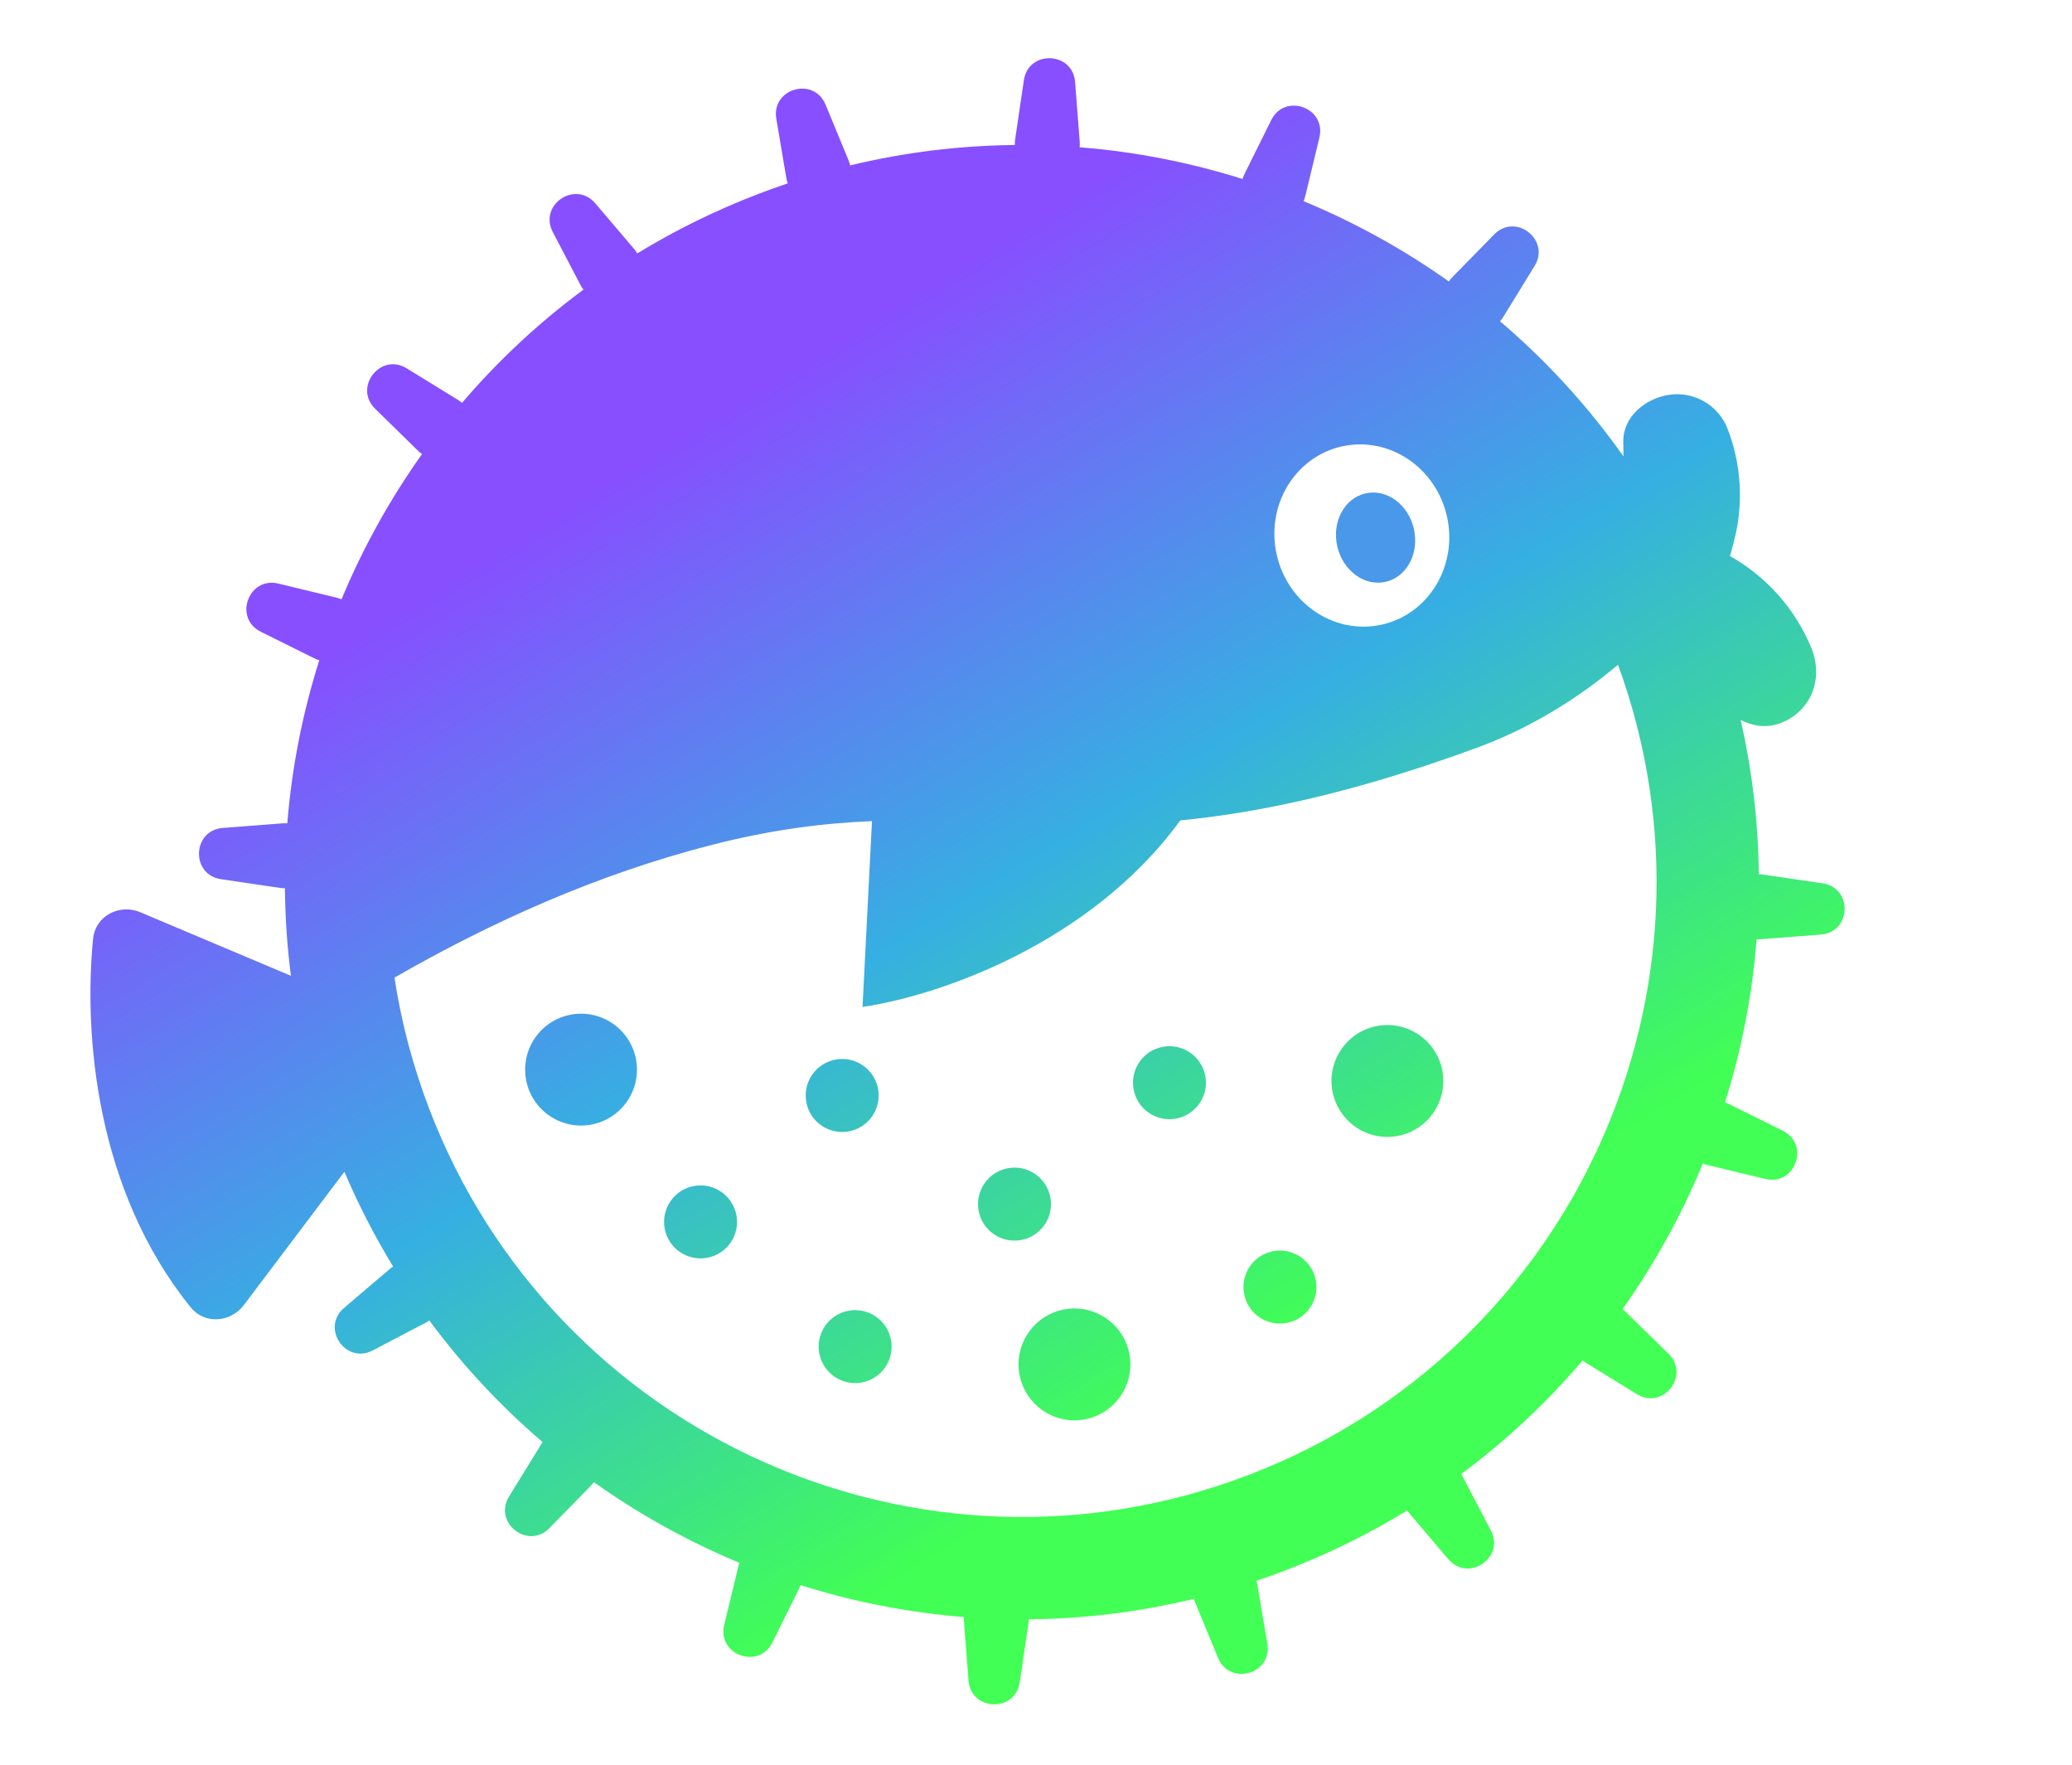
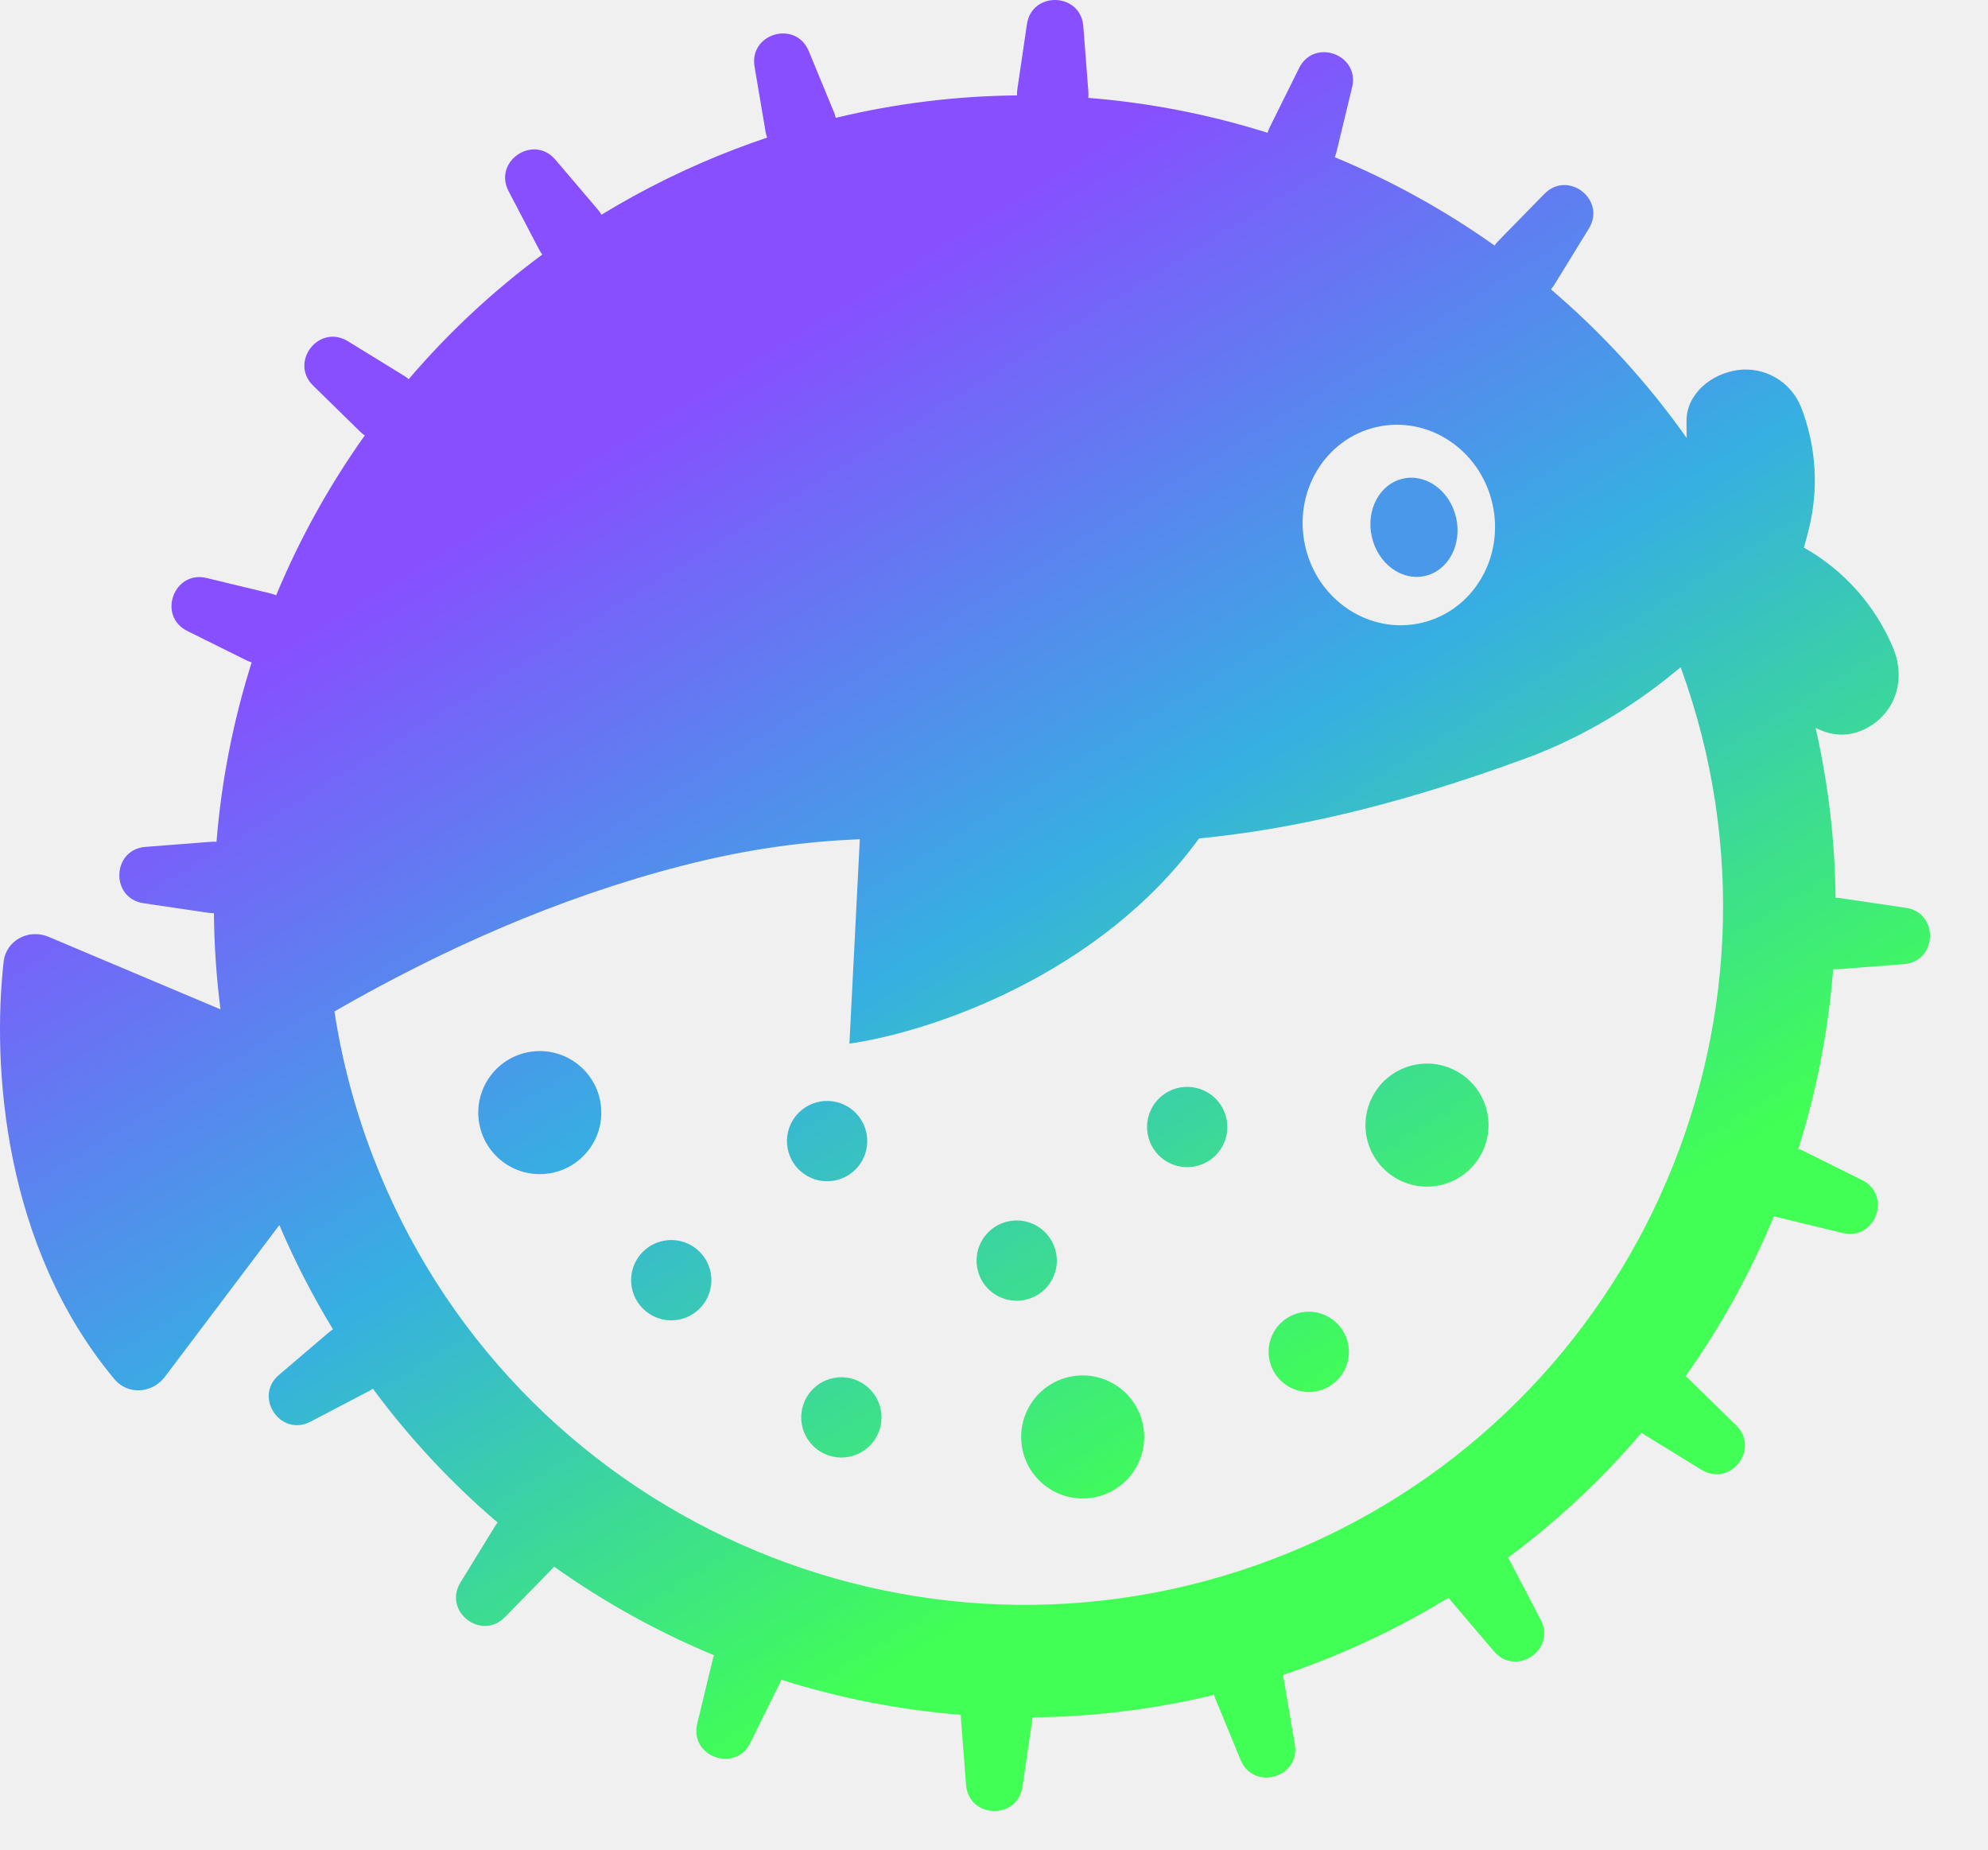
- <svg xmlns="http://www.w3.org/2000/svg" fill="none" viewBox="126.976 139.264 275.456 234.496" style="max-height: 500px" width="275.456" height="234.496">
-   <rect fill="white" height="512" width="512" />
-   <path fill="url(#paint0_linear_932_1246)" d="M230.18 155.054C229.498 151.025 235.17 149.397 236.729 153.174L239.769 160.539C239.865 160.773 239.938 161.01 239.99 161.247C247.278 159.49 254.62 158.606 261.89 158.537C261.882 158.293 261.895 158.043 261.932 157.792L263.092 149.928C263.688 145.886 269.586 146.09 269.901 150.164L270.514 158.089C270.534 158.343 270.53 158.594 270.505 158.838C277.899 159.424 285.165 160.849 292.167 163.053C292.234 162.818 292.324 162.585 292.437 162.358L295.977 155.224C297.793 151.563 303.339 153.58 302.38 157.552L300.511 165.293C300.451 165.54 300.371 165.776 300.272 165.999C307.076 168.816 313.56 172.393 319.587 176.669C319.721 176.475 319.873 176.288 320.045 176.113L325.616 170.422C328.474 167.502 333.126 171.133 330.986 174.615L326.816 181.4C326.69 181.604 326.55 181.794 326.397 181.967C332.524 187.183 338.051 193.193 342.802 199.918C342.791 199.27 342.787 198.627 342.783 197.995L342.783 197.882C342.769 194.658 345.684 192.18 348.988 191.718C350.567 191.509 352.17 191.829 353.548 192.629C354.925 193.429 355.998 194.663 356.599 196.138C358.48 200.922 358.797 206.177 357.506 211.152C357.401 211.6 357.277 212.047 357.137 212.554L357.137 212.554L357.137 212.555L357.136 212.557L357.136 212.558L357.133 212.568C357.08 212.758 357.025 212.957 356.968 213.167C361.797 215.889 365.584 220.14 367.731 225.25C369.457 229.365 367.82 233.568 364.017 235.237C362.058 236.079 360.14 235.858 358.383 234.938C359.935 241.772 360.724 248.647 360.796 255.46C361 255.459 361.207 255.473 361.416 255.504L369.278 256.663C373.321 257.26 373.117 263.158 369.043 263.473L361.119 264.086C360.911 264.102 360.706 264.103 360.505 264.089C359.925 271.494 358.504 278.771 356.302 285.784C356.487 285.845 356.67 285.92 356.85 286.009L363.983 289.548C367.644 291.364 365.627 296.911 361.655 295.952L353.914 294.083C353.721 294.036 353.534 293.976 353.356 293.905C350.538 300.722 346.957 307.219 342.674 313.257C342.82 313.366 342.96 313.486 343.095 313.617L348.785 319.187C351.705 322.046 348.073 326.697 344.592 324.558L337.808 320.388C337.653 320.293 337.506 320.189 337.369 320.078C332.622 325.654 327.217 330.734 321.214 335.184C321.313 335.327 321.405 335.478 321.488 335.637L325.172 342.679C327.066 346.3 322.174 349.602 319.524 346.491L314.371 340.441C314.254 340.304 314.148 340.162 314.053 340.015C308.979 343.12 303.549 345.804 297.791 348.004C296.533 348.485 295.271 348.938 294.006 349.364C294.056 349.527 294.095 349.696 294.125 349.87L295.455 357.724C296.137 361.753 290.465 363.382 288.906 359.604L285.867 352.24C285.801 352.081 285.746 351.921 285.702 351.76C278.395 353.524 271.034 354.412 263.746 354.479C263.742 354.647 263.728 354.817 263.702 354.988L262.543 362.85C261.947 366.893 256.049 366.689 255.734 362.614L255.121 354.691C255.107 354.517 255.105 354.345 255.113 354.175C247.701 353.585 240.418 352.151 233.401 349.936C233.344 350.1 233.277 350.262 233.197 350.422L229.658 357.555C227.842 361.215 222.296 359.199 223.255 355.226L225.124 347.487C225.167 347.31 225.22 347.14 225.283 346.975C218.468 344.146 211.975 340.552 205.941 336.257C205.835 336.399 205.717 336.536 205.589 336.666L200.019 342.357C197.161 345.277 192.509 341.645 194.649 338.164L198.818 331.38C198.914 331.224 199.018 331.078 199.13 330.94C193.563 326.184 188.494 320.772 184.055 314.763C183.903 314.871 183.741 314.971 183.569 315.06L176.528 318.743C172.907 320.637 169.605 315.746 172.716 313.096L178.765 307.943C178.917 307.814 179.075 307.698 179.237 307.595C176.809 303.611 174.639 299.408 172.759 295.001L159.401 312.709C157.631 315.056 154.178 315.306 152.329 313.021C139.673 297.375 138.109 276.683 139.349 264.042C139.648 261.002 142.83 259.326 145.644 260.513L165.651 268.953C165.15 265.067 164.888 261.183 164.856 257.318C164.647 257.32 164.434 257.306 164.219 257.274L156.357 256.115C152.314 255.519 152.518 249.621 156.592 249.305L164.516 248.692C164.737 248.675 164.955 248.676 165.169 248.693C165.766 241.295 167.203 234.025 169.419 227.021C169.205 226.956 168.993 226.872 168.785 226.769L161.652 223.23C157.991 221.414 160.008 215.868 163.98 216.827L171.721 218.696C171.951 218.751 172.171 218.825 172.38 218.914C175.208 212.113 178.797 205.633 183.085 199.611C182.895 199.48 182.713 199.33 182.541 199.162L176.85 193.591C173.93 190.733 177.562 186.081 181.043 188.221L187.828 192.39C188.032 192.516 188.222 192.657 188.395 192.809C193.142 187.253 198.544 182.192 204.541 177.758C204.395 177.568 204.263 177.363 204.147 177.142L200.463 170.099C198.569 166.478 203.461 163.177 206.111 166.287L211.265 172.338C211.429 172.531 211.572 172.734 211.694 172.945C216.742 169.864 222.141 167.199 227.864 165.012C229.139 164.524 230.419 164.065 231.701 163.634C231.618 163.404 231.553 163.162 231.511 162.911L230.18 155.054ZM184.032 286.618C200.662 330.137 249.421 351.935 292.939 335.305C336.052 318.83 357.847 270.821 342.08 227.614C336.852 232.006 330.579 235.985 323.285 238.658C306.921 244.656 294.427 247.269 283.883 248.302C271.892 264.792 251.505 271.672 241.642 273.088L242.899 248.396C236.475 248.663 229.573 249.509 221.501 251.582C206.346 255.475 192.23 261.825 179.417 269.198C180.311 275.039 181.837 280.874 184.032 286.618ZM205.526 288.741C201.485 289.46 197.626 286.767 196.906 282.726C196.187 278.684 198.88 274.825 202.921 274.106C206.963 273.387 210.822 276.08 211.541 280.121C212.26 284.163 209.567 288.022 205.526 288.741ZM239.788 289.636C237.15 290.106 234.632 288.348 234.162 285.711C233.693 283.073 235.451 280.554 238.088 280.085C240.726 279.616 243.244 281.373 243.714 284.011C244.183 286.648 242.425 289.167 239.788 289.636ZM283.297 287.937C280.659 288.406 278.14 286.649 277.671 284.011C277.202 281.374 278.959 278.855 281.597 278.386C284.234 277.916 286.753 279.674 287.222 282.312C287.692 284.949 285.934 287.468 283.297 287.937ZM292.358 311.174C292.827 313.812 295.346 315.57 297.983 315.1C300.621 314.631 302.379 312.112 301.909 309.475C301.44 306.837 298.921 305.079 296.284 305.549C293.646 306.018 291.888 308.537 292.358 311.174ZM241.511 323.013C238.873 323.483 236.354 321.725 235.885 319.087C235.416 316.45 237.173 313.931 239.811 313.462C242.448 312.992 244.967 314.75 245.436 317.388C245.906 320.025 244.148 322.544 241.511 323.013ZM215.334 302.512C215.803 305.149 218.322 306.907 220.959 306.438C223.597 305.968 225.355 303.45 224.885 300.812C224.416 298.175 221.897 296.417 219.26 296.886C216.622 297.356 214.864 299.874 215.334 302.512ZM262.696 304.074C260.059 304.543 257.54 302.786 257.071 300.148C256.601 297.511 258.359 294.992 260.997 294.523C263.634 294.053 266.153 295.811 266.622 298.448C267.092 301.086 265.334 303.605 262.696 304.074ZM304.102 284.233C304.822 288.275 308.681 290.968 312.722 290.249C316.763 289.529 319.456 285.67 318.737 281.629C318.018 277.588 314.159 274.895 310.118 275.614C306.076 276.333 303.383 280.192 304.102 284.233ZM262.5 321.903C263.219 325.944 267.078 328.637 271.119 327.918C275.16 327.199 277.853 323.34 277.134 319.299C276.415 315.258 272.556 312.565 268.515 313.284C264.473 314.003 261.78 317.862 262.5 321.903ZM319.329 207.864C320.816 214.399 316.959 220.849 310.713 222.271C304.467 223.692 298.198 219.547 296.711 213.011C295.224 206.476 299.081 200.026 305.327 198.604C311.572 197.183 317.841 201.328 319.329 207.864Z" clip-rule="evenodd" fill-rule="evenodd" />
-   <path fill="#4A98EA" d="M311.186 216.592C313.999 215.951 315.68 212.801 314.941 209.555C314.203 206.309 311.323 204.197 308.51 204.837C305.697 205.477 304.016 208.627 304.755 211.873C305.494 215.119 308.373 217.232 311.186 216.592Z" />
+ <svg xmlns="http://www.w3.org/2000/svg" fill="none" viewBox="0 0 220.968 205.565" style="max-height: 500px" width="220.968" height="205.565">
+   <path fill="url(#paint0_linear_1131_87703)" d="M83.869 7.409C83.241 3.703 88.459 2.205 89.893 5.679L92.689 12.455C92.776 12.666 92.843 12.881 92.89 13.096C99.596 11.479 106.35 10.665 113.039 10.601C113.032 10.38 113.044 10.155 113.078 9.927L114.144 2.694C114.693 -1.025 120.118 -0.837 120.408 2.91L120.973 10.2C120.99 10.431 120.987 10.657 120.965 10.878C127.768 11.418 134.452 12.729 140.894 14.756C140.956 14.544 141.037 14.334 141.14 14.128L144.396 7.565C146.066 4.198 151.168 6.053 150.286 9.707L148.566 16.828C148.513 17.052 148.44 17.265 148.351 17.467C154.611 20.058 160.576 23.35 166.121 27.285C166.242 27.109 166.381 26.94 166.536 26.781L171.661 21.546C174.29 18.86 178.569 22.201 176.601 25.403L172.765 31.645C172.651 31.83 172.524 32.002 172.386 32.159C178.021 36.957 183.105 42.486 187.475 48.672C187.464 48.074 187.461 47.48 187.457 46.896L187.457 46.793C187.444 43.828 190.126 41.548 193.165 41.123C194.617 40.93 196.093 41.225 197.36 41.961C198.627 42.696 199.614 43.832 200.167 45.189C201.897 49.589 202.189 54.424 201.001 59C200.904 59.413 200.79 59.826 200.66 60.294L200.66 60.294C200.611 60.472 200.56 60.657 200.506 60.854C204.948 63.358 208.432 67.268 210.407 71.969C211.995 75.755 210.489 79.621 206.991 81.157C205.187 81.931 203.422 81.727 201.805 80.88C203.234 87.172 203.96 93.501 204.026 99.773C204.213 99.773 204.402 99.786 204.594 99.814L211.827 100.881C215.546 101.429 215.358 106.855 211.61 107.145L204.321 107.709C204.13 107.724 203.941 107.724 203.756 107.711C203.222 114.523 201.914 121.217 199.888 127.669C200.058 127.725 200.227 127.794 200.394 127.876L206.956 131.132C210.323 132.803 208.468 137.905 204.814 137.022L197.693 135.303C197.514 135.26 197.342 135.205 197.176 135.139C194.584 141.409 191.289 147.385 187.349 152.939C187.485 153.04 187.615 153.151 187.74 153.273L192.975 158.397C195.661 161.027 192.32 165.306 189.117 163.337L182.877 159.502C182.732 159.413 182.596 159.316 182.468 159.212C178.101 164.341 173.129 169.013 167.607 173.106C167.7 173.24 167.786 173.381 167.864 173.53L171.252 180.008C172.995 183.339 168.495 186.376 166.057 183.514L161.317 177.949C161.207 177.82 161.108 177.687 161.019 177.549C156.353 180.404 151.36 182.872 146.066 184.895C144.907 185.337 143.745 185.755 142.58 186.147C142.627 186.301 142.664 186.459 142.692 186.622L143.916 193.848C144.543 197.554 139.325 199.052 137.891 195.577L135.095 188.803C135.034 188.653 134.982 188.502 134.941 188.351C128.22 189.973 121.45 190.789 114.746 190.851C114.743 191.009 114.73 191.17 114.706 191.331L113.64 198.563C113.091 202.282 107.666 202.094 107.376 198.346L106.812 191.058C106.799 190.894 106.797 190.731 106.805 190.572C99.988 190.028 93.29 188.71 86.835 186.672C86.782 186.827 86.719 186.98 86.644 187.131L83.389 193.692C81.718 197.059 76.616 195.204 77.498 191.55L79.217 184.43C79.257 184.264 79.308 184.104 79.367 183.949C73.099 181.347 67.127 178.042 61.577 174.091C61.477 174.225 61.367 174.354 61.247 174.477L56.123 179.711C53.494 182.397 49.215 179.056 51.183 175.854L55.018 169.614C55.108 169.467 55.206 169.33 55.311 169.201C50.191 164.827 45.528 159.85 41.444 154.322C41.302 154.424 41.151 154.517 40.991 154.601L34.513 157.989C31.182 159.731 28.145 155.231 31.006 152.794L36.571 148.053C36.713 147.933 36.86 147.825 37.012 147.729C34.777 144.064 32.78 140.197 31.05 136.141L18.331 153.002C16.933 154.855 14.211 155.054 12.723 153.272C0.393 138.501 -0.895 118.586 0.401 106.893C0.666 104.496 3.182 103.172 5.403 104.109L24.508 112.169C24.048 108.6 23.807 105.032 23.778 101.483C23.585 101.485 23.388 101.472 23.19 101.443L15.957 100.376C12.239 99.828 12.426 94.402 16.174 94.112L23.463 93.548C23.667 93.532 23.868 93.533 24.064 93.548C24.613 86.743 25.934 80.055 27.972 73.612C27.776 73.552 27.581 73.475 27.391 73.381L20.829 70.125C17.461 68.454 19.316 63.352 22.97 64.234L30.091 65.954C30.302 66.005 30.503 66.072 30.695 66.154C33.296 59.897 36.597 53.935 40.541 48.395C40.368 48.274 40.202 48.138 40.045 47.984L34.81 42.86C32.123 40.23 35.464 35.951 38.667 37.919L44.908 41.755C45.094 41.87 45.267 41.998 45.426 42.137C49.792 37.024 54.761 32.367 60.278 28.288C60.145 28.115 60.025 27.929 59.92 27.728L56.532 21.249C54.789 17.918 59.289 14.881 61.727 17.743L66.468 23.309C66.617 23.484 66.747 23.668 66.858 23.859C71.504 21.023 76.472 18.57 81.739 16.558C82.911 16.11 84.086 15.688 85.264 15.292C85.189 15.083 85.131 14.864 85.093 14.637L83.869 7.409ZM41.417 128.427C56.715 168.461 101.57 188.513 141.603 173.215C181.263 158.059 201.312 113.894 186.807 74.147C181.998 78.186 176.229 81.845 169.519 84.304C154.467 89.821 142.973 92.225 133.273 93.176C122.243 108.347 103.488 114.676 94.414 115.979L95.57 93.262C89.661 93.508 83.312 94.286 75.887 96.193C61.945 99.775 48.959 105.616 37.172 112.399C37.994 117.773 39.398 123.142 41.417 128.427ZM61.195 130.375C57.478 131.037 53.928 128.559 53.266 124.842C52.605 121.124 55.082 117.574 58.8 116.912C62.517 116.251 66.067 118.728 66.729 122.446C67.39 126.164 64.913 129.714 61.195 130.375ZM92.716 131.202C90.29 131.634 87.973 130.017 87.541 127.59C87.109 125.164 88.726 122.847 91.153 122.415C93.579 121.983 95.896 123.6 96.328 126.027C96.759 128.453 95.142 130.77 92.716 131.202ZM132.74 129.638C130.314 130.07 127.997 128.453 127.565 126.027C127.133 123.6 128.75 121.283 131.176 120.852C133.603 120.42 135.92 122.037 136.351 124.463C136.783 126.889 135.166 129.206 132.74 129.638ZM141.074 151.012C141.506 153.438 143.823 155.055 146.249 154.623C148.675 154.191 150.292 151.874 149.86 149.448C149.429 147.022 147.112 145.405 144.685 145.837C142.259 146.268 140.642 148.585 141.074 151.012ZM94.3 161.907C91.874 162.339 89.557 160.722 89.125 158.296C88.693 155.869 90.31 153.552 92.736 153.121C95.163 152.689 97.48 154.306 97.911 156.732C98.343 159.159 96.726 161.475 94.3 161.907ZM70.218 143.047C70.65 145.474 72.967 147.091 75.393 146.659C77.819 146.227 79.436 143.91 79.004 141.484C78.573 139.057 76.256 137.441 73.829 137.872C71.403 138.304 69.786 140.621 70.218 143.047ZM113.788 144.485C111.361 144.917 109.045 143.3 108.613 140.873C108.181 138.447 109.798 136.13 112.224 135.698C114.65 135.266 116.967 136.883 117.399 139.31C117.831 141.736 116.214 144.053 113.788 144.485ZM151.879 126.231C152.541 129.949 156.09 132.426 159.808 131.765C163.526 131.103 166.003 127.553 165.341 123.836C164.68 120.118 161.13 117.641 157.412 118.302C153.695 118.964 151.217 122.514 151.879 126.231ZM113.608 160.885C114.27 164.603 117.82 167.08 121.538 166.418C125.255 165.757 127.732 162.207 127.071 158.489C126.409 154.772 122.859 152.294 119.142 152.956C115.424 153.617 112.947 157.167 113.608 160.885ZM165.883 55.975C167.252 61.987 163.703 67.921 157.958 69.228C152.212 70.536 146.445 66.722 145.077 60.711C143.709 54.699 147.257 48.765 153.003 47.457C158.748 46.15 164.515 49.963 165.883 55.975Z" clip-rule="evenodd" fill-rule="evenodd" />
+   <path fill="#4A98EA" d="M158.395 64.005C160.983 63.416 162.529 60.518 161.85 57.532C161.17 54.546 158.521 52.603 155.934 53.192C153.346 53.781 151.799 56.679 152.479 59.665C153.159 62.651 155.807 64.594 158.395 64.005Z" />
+   <path fill="black" d="M518.058 50.5C518.058 22.918 538.723 0.558 564.215 0.558V24.953C551.175 24.953 540.604 36.391 540.604 50.5V50.501H564.215V74.896H540.604V150.386H518.058V50.5ZM504.762 1.282C479.27 1.282 458.605 23.642 458.605 51.223L458.604 151.109H481.15V51.225C481.15 37.115 491.722 25.677 504.762 25.677V1.282ZM289.166 126.713C302.206 126.713 312.777 115.275 312.777 101.166C312.777 87.056 302.206 75.618 289.166 75.618C276.125 75.618 265.554 87.056 265.554 101.166C265.554 115.275 276.125 126.713 289.166 126.713ZM289.166 151.108C280.538 151.108 272.462 148.547 265.554 144.088V200.693H243.008V101.166C243.008 73.583 263.674 51.223 289.166 51.223C314.658 51.223 335.323 73.583 335.323 101.166C335.323 128.748 314.658 151.108 289.166 151.108ZM437.775 51.223H415.229V101.165C415.228 115.274 404.658 126.712 391.618 126.712C378.578 126.712 368.007 115.274 368.007 101.165V101.163V51.223H345.46V101.163V101.165C345.461 128.747 366.126 151.107 391.618 151.107C417.11 151.107 437.776 128.747 437.776 101.164L437.775 51.223ZM481.151 51.224V75.619H504.763V51.224H481.151ZM652.043 69.051C656.275 74.717 659.28 81.274 660.903 88.245C660.903 88.245 661.409 90.362 661.804 93.783C662.199 97.204 662.301 100.441 662.301 100.441L662.301 100.443C662.301 104.65 661.819 108.736 660.914 112.64H651.747V112.641H595.389C599.39 120.595 607.184 125.993 616.142 125.993C622.152 125.993 627.637 123.564 631.805 119.563L646.759 137.818C638.856 145.396 628.791 149.814 618.243 150.334C607.694 150.853 597.3 147.444 588.793 140.674C580.287 133.904 574.183 124.183 571.5 113.132C568.817 102.082 569.717 90.37 574.05 79.951C578.383 69.531 585.886 61.034 595.309 55.877C604.732 50.72 615.504 49.215 625.828 51.612C636.153 54.009 645.405 60.165 652.043 69.051ZM595.389 88.246C599.391 80.293 607.184 74.895 616.142 74.895C625.101 74.895 632.894 80.293 636.895 88.246H595.389ZM694.982 101.162C694.982 87.08 705.512 75.659 718.518 75.615V51.22C693.061 51.264 672.436 73.607 672.436 101.162L694.982 101.162ZM672.436 151.106H694.982V101.165L672.436 101.165V151.106Z" clip-rule="evenodd" fill-rule="evenodd" />
+   <path fill="url(#paint1_linear_1131_87703)" d="M747.003 150.92L747.003 50.334L755.003 50.334L755.003 150.92L747.003 150.92Z" clip-rule="evenodd" fill-rule="evenodd" />
+   <path fill="url(#paint2_linear_1131_87703)" d="M1170.78 50.3C1165.95 50.3 1161.97 48.903 1158.85 46.109C1155.85 43.208 1154.34 39.662 1154.34 35.471C1154.34 31.172 1155.85 27.626 1158.85 24.832C1161.97 21.931 1165.95 20.48 1170.78 20.48C1175.51 20.48 1179.38 21.931 1182.39 24.832C1185.5 27.626 1187.06 31.172 1187.06 35.471C1187.06 39.662 1185.5 43.208 1182.39 46.109C1179.38 48.903 1175.51 50.3 1170.78 50.3ZM1184.48 59.649V149.591H1156.92V59.649H1184.48Z" />
+   <path fill="url(#paint3_linear_1131_87703)" d="M1142.43 36.437V58.519H1096.33V82.375H1130.83V103.812H1096.33V149.589H1068.77V36.437H1142.43Z" />
+   <path fill="url(#paint4_linear_1131_87703)" d="M1035.09 50.3C1030.26 50.3 1026.28 48.903 1023.17 46.109C1020.16 43.208 1018.65 39.662 1018.65 35.471C1018.65 31.172 1020.16 27.626 1023.17 24.832C1026.28 21.931 1030.26 20.48 1035.09 20.48C1039.82 20.48 1043.69 21.931 1046.7 24.832C1049.82 27.626 1051.37 31.172 1051.37 35.471C1051.37 39.662 1049.82 43.208 1046.7 46.109C1043.69 48.903 1039.82 50.3 1035.09 50.3ZM1048.79 59.649V149.591H1021.23V59.649H1048.79Z" />
+   <path fill="url(#paint5_linear_1131_87703)" d="M967.424 58.682C977.955 58.682 986.337 62.121 992.57 68.998C998.91 75.768 1002.08 85.117 1002.08 97.044V149.591H974.678V100.752C974.678 94.734 973.12 90.06 970.003 86.729C966.887 83.397 962.696 81.732 957.431 81.732C952.165 81.732 947.975 83.397 944.858 86.729C941.742 90.06 940.184 94.734 940.184 100.752V149.591H912.621V59.649H940.184V71.577C942.978 67.601 946.739 64.485 951.467 62.228C956.195 59.864 961.514 58.682 967.424 58.682Z" />
+   <path fill="url(#paint6_linear_1131_87703)" d="M826.051 36.437V104.135C826.051 110.905 827.716 116.116 831.047 119.77C834.379 123.423 839.268 125.25 845.715 125.25C852.163 125.25 857.106 123.423 860.545 119.77C863.983 116.116 865.703 110.905 865.703 104.135V36.437H893.265V103.974C893.265 114.075 891.116 122.618 886.818 129.602C882.52 136.587 876.717 141.852 869.41 145.399C862.21 148.945 854.151 150.718 845.232 150.718C836.313 150.718 828.307 148.998 821.215 145.56C814.23 142.014 808.696 136.748 804.613 129.763C800.529 122.671 798.488 114.075 798.488 103.974V36.437H826.051Z" />
  <defs>
-     <linearGradient gradientUnits="userSpaceOnUse" y2="302.827" x2="371.388" y1="147" x1="275.605" id="paint0_linear_932_1246">
+     <linearGradient gradientUnits="userSpaceOnUse" y2="143.344" x2="213.773" y1="-4.17265e-06" x1="125.66" id="paint0_linear_1131_87703">
      <stop stop-color="#874FFF" offset="0.068" />
      <stop stop-color="#36AFE2" offset="0.464" />
      <stop stop-color="#41FF54" offset="0.859" />
    </linearGradient>
+     <linearGradient gradientUnits="userSpaceOnUse" y2="150.92" x2="746.503" y1="50.334" x1="746.503" id="paint1_linear_1131_87703">
+       <stop stop-color="#884FFF" />
+       <stop stop-color="#4A98EA" offset="0.465" />
+       <stop stop-color="#41FF54" offset="1" />
+     </linearGradient>
+     <linearGradient gradientUnits="userSpaceOnUse" y2="628.271" x2="671.311" y1="47.977" x1="1195.02" id="paint2_linear_1131_87703">
+       <stop stop-color="#00D1FF" />
+       <stop stop-color="#B7FE21" offset="1" />
+     </linearGradient>
+     <linearGradient gradientUnits="userSpaceOnUse" y2="628.27" x2="671.311" y1="47.975" x1="1195.02" id="paint3_linear_1131_87703">
+       <stop stop-color="#00D1FF" />
+       <stop stop-color="#B7FE21" offset="1" />
+     </linearGradient>
+     <linearGradient gradientUnits="userSpaceOnUse" y2="628.271" x2="671.309" y1="47.977" x1="1195.02" id="paint4_linear_1131_87703">
+       <stop stop-color="#00D1FF" />
+       <stop stop-color="#B7FE21" offset="1" />
+     </linearGradient>
+     <linearGradient gradientUnits="userSpaceOnUse" y2="628.272" x2="671.311" y1="47.977" x1="1195.02" id="paint5_linear_1131_87703">
+       <stop stop-color="#00D1FF" />
+       <stop stop-color="#B7FE21" offset="1" />
+     </linearGradient>
+     <linearGradient gradientUnits="userSpaceOnUse" y2="628.27" x2="671.31" y1="47.975" x1="1195.02" id="paint6_linear_1131_87703">
+       <stop stop-color="#00D1FF" />
+       <stop stop-color="#B7FE21" offset="1" />
+     </linearGradient>
  </defs>
</svg>
